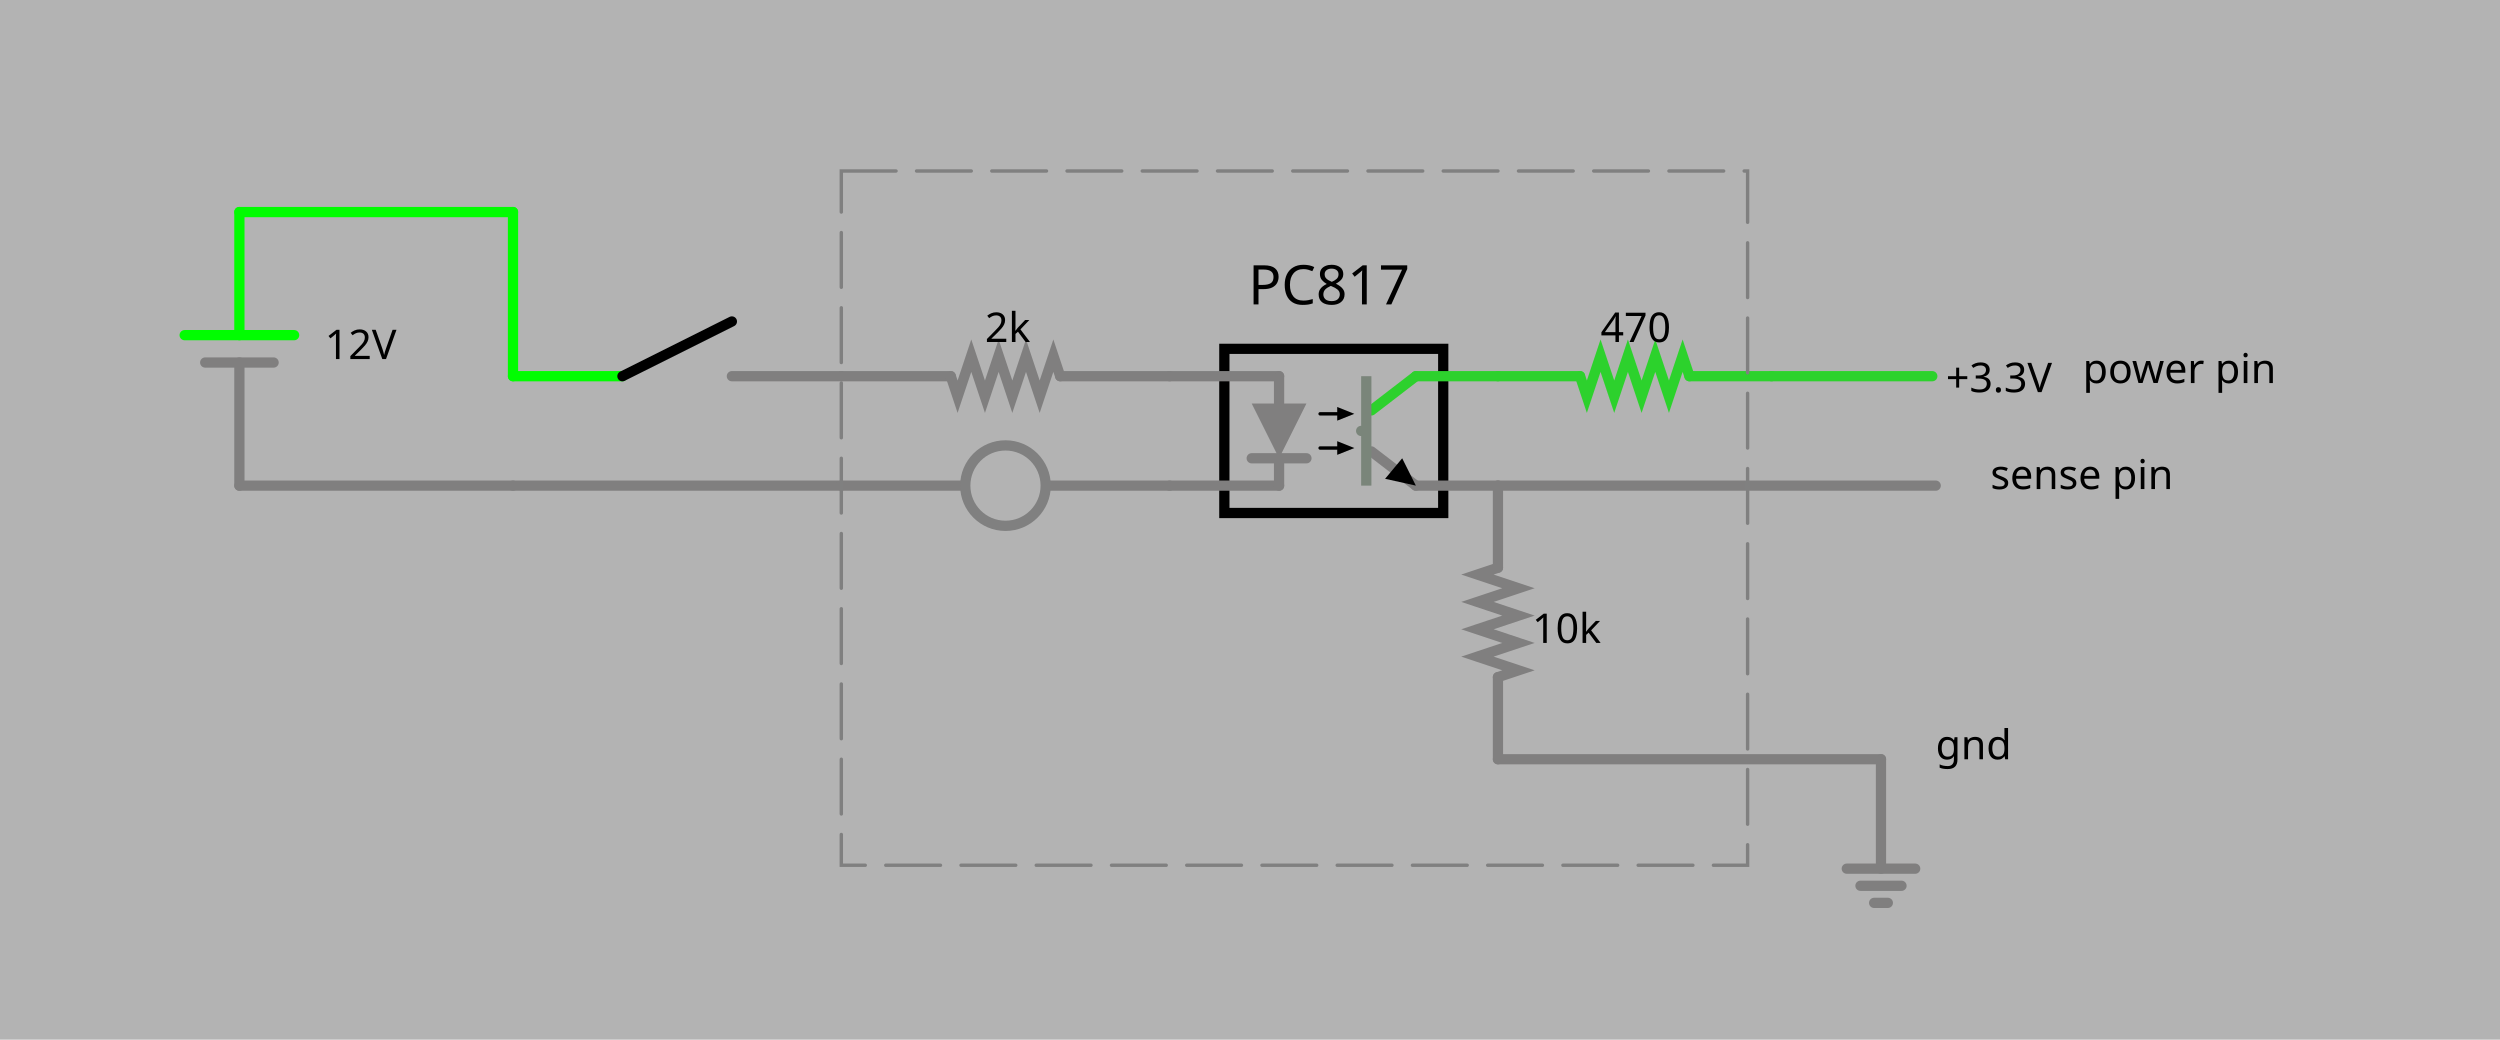
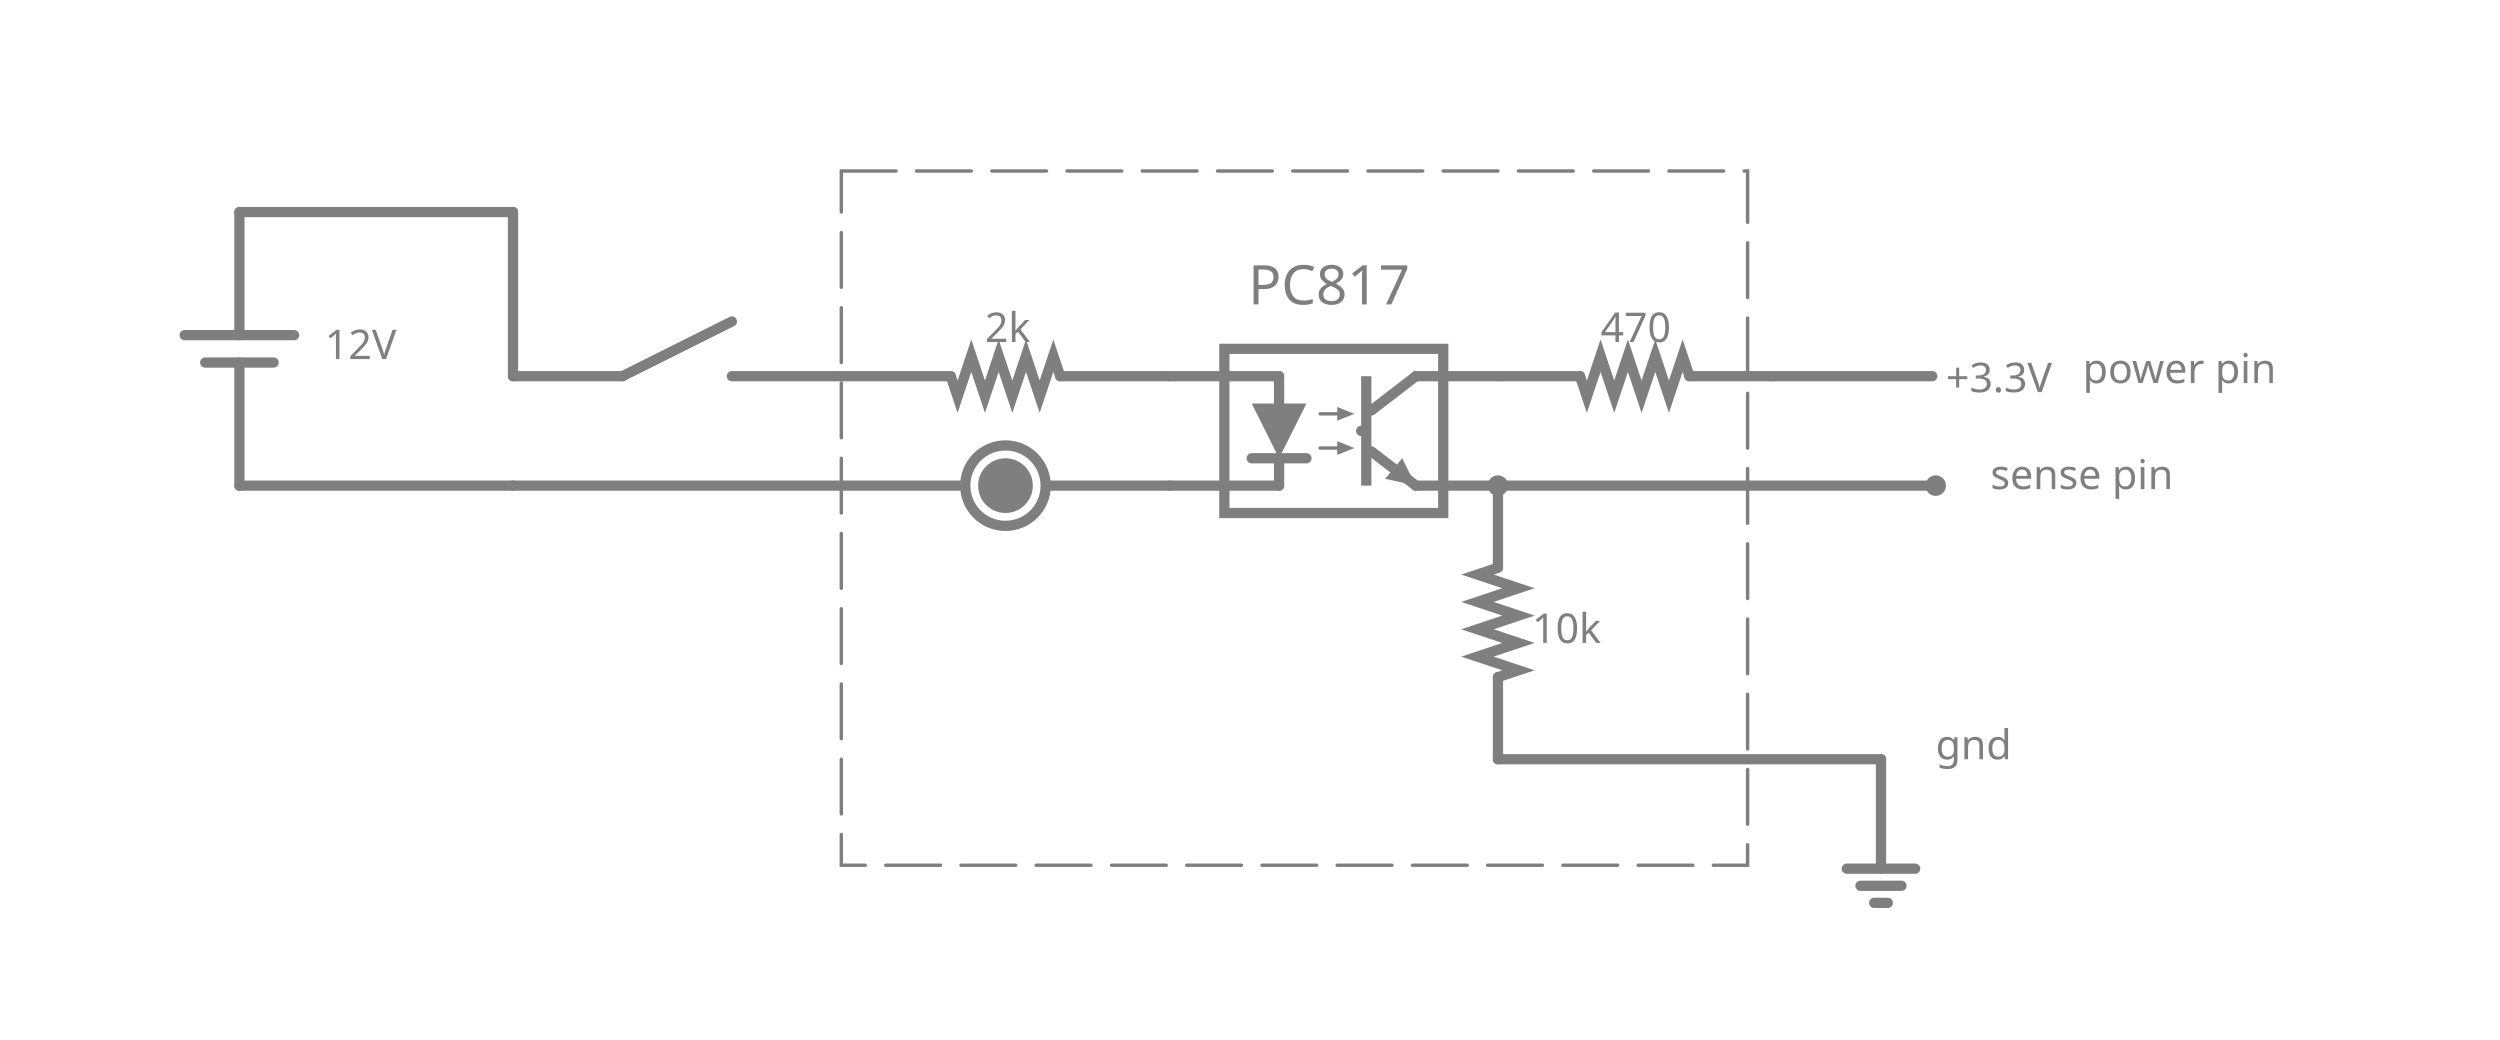
- <svg xmlns="http://www.w3.org/2000/svg" id="svg173" height="304" width="731" version="1.1">
-   <defs id="defs17">
-     <linearGradient gradientUnits="userSpaceOnUse" y2="0px" y1="0px" x2="32px" x1="0px" id="JABgwvLzSkUP">
-       <stop id="stop2" stop-color="#807f7f" offset="0" />
-       <stop id="stop4" stop-color="#807f7f" offset="1" />
-     </linearGradient>
-     <linearGradient gradientUnits="userSpaceOnUse" y2="0px" y1="0px" x2="32px" x1="0px" id="JpTesFysEclh">
-       <stop id="stop7" stop-color="#2dd12d" offset="0" />
-       <stop id="stop9" stop-color="#2cd22c" offset="1" />
-     </linearGradient>
-     <linearGradient gradientUnits="userSpaceOnUse" y2="0px" y1="0px" x2="32px" x1="0px" id="LkDbvrStMWrf">
-       <stop id="stop12" stop-color="#807f7f" offset="0" />
-       <stop id="stop14" stop-color="#807f7f" offset="1" />
+ <svg xmlns="http://www.w3.org/2000/svg" width="731" height="304" version="1.1">
+   <path d="m569 142a3 3 0 1 1 0-2e-5z" fill="#7f7f7f" paint-order="stroke fill markers" />
+   <defs>
+     <linearGradient id="JABgwvLzSkUP" x2="32px" gradientUnits="userSpaceOnUse">
+       <stop stop-color="#7f7f7f" offset="0" />
+       <stop stop-color="#7f7f7f" offset="1" />
    </linearGradient>
  </defs>
-   <rect y="0" x="0" height="304" width="731" id="rect1002" style="fill:#b3b3b3;stroke-width:0" />
-   <g id="g171" transform="scale(1,1) translate(-298,-226)">
-     <path id="path19" stroke-dasharray="" stroke-width="3" stroke-miterlimit="10" stroke-linecap="round" d=" M 656 328 L 720 328 L 720 376 L 656 376 Z" paint-order="fill stroke markers" stroke="#000000" fill="none" />
-     <path id="path21" stroke-dasharray="" stroke-width="3" stroke-miterlimit="10" stroke-linecap="round" d=" M 640 336 L 672 336" paint-order="fill stroke markers" stroke="#807f7f" fill="none" />
-     <path id="path23" stroke-dasharray="" stroke-width="3" stroke-miterlimit="10" stroke-linecap="round" d=" M 640 368 L 672 368" paint-order="fill stroke markers" stroke="#807f7f" fill="none" />
-     <path id="path25" stroke-dasharray="" stroke-width="3" stroke-miterlimit="10" stroke-linecap="round" d=" M 736 336 L 712 336" paint-order="fill stroke markers" stroke="#2dd12d" fill="none" />
-     <path id="path27" stroke-dasharray="" stroke-width="3" stroke-miterlimit="10" stroke-linecap="round" d=" M 736 368 L 712 368" paint-order="fill stroke markers" stroke="#807f7f" fill="none" />
-     <path id="path29" stroke-dasharray="" stroke-width="3" stroke-miterlimit="10" stroke-linecap="round" d=" M 672 336 L 672 344" paint-order="fill stroke markers" stroke="#807f7f" fill="none" />
-     <path id="path31" stroke-dasharray="" stroke-width="3" stroke-miterlimit="10" stroke-linecap="round" d=" M 672 360 L 672 368" paint-order="fill stroke markers" stroke="#807f7f" fill="none" />
-     <path id="path33" d=" M 680 344 L 664 344 L 672 360 Z" paint-order="stroke fill markers" stroke="none" fill="#807f7f" />
-     <path id="path35" stroke-dasharray="" stroke-width="3" stroke-miterlimit="10" stroke-linecap="round" d=" M 680 360 L 664 360" paint-order="fill stroke markers" stroke="#807f7f" fill="none" />
-     <path id="path37" stroke-dasharray="" stroke-width="3" stroke-miterlimit="10" stroke-linecap="round" d=" M 712 336 L 699 346" paint-order="fill stroke markers" stroke="#2dd12d" fill="none" />
-     <path id="path39" stroke-dasharray="" stroke-width="3" stroke-miterlimit="10" stroke-linecap="round" d=" M 712 368 L 699 358" paint-order="fill stroke markers" stroke="#807f7f" fill="none" />
-     <path id="path41" d=" M 712 368 L 708 360 L 703 366 Z" paint-order="stroke fill markers" stroke="none" fill="#000000" />
-     <path id="path43" stroke-dasharray="" stroke-width="3" stroke-miterlimit="10" stroke-linecap="round" d=" M 696 352 L 696 352" paint-order="fill stroke markers" stroke="#7a857a" fill="none" />
-     <path id="path45" d=" M 696 336 L 699 336 L 699 368 L 696 368 Z" paint-order="stroke fill markers" stroke="none" fill="#7a857a" />
-     <path id="path47" d=" M 694 347 L 689 345 L 689 349 Z" paint-order="stroke fill markers" stroke="none" fill="#000000" />
-     <path id="path49" stroke-dasharray="" stroke-miterlimit="10" stroke-linecap="round" d=" M 684 347 L 689 347" paint-order="fill stroke markers" stroke="#000000" fill="none" />
-     <path id="path51" d=" M 694 357 L 689 355 L 689 359 Z" paint-order="stroke fill markers" stroke="none" fill="#000000" />
-     <path id="path53" stroke-dasharray="" stroke-miterlimit="10" stroke-linecap="round" d=" M 684 357 L 689 357" paint-order="fill stroke markers" stroke="#000000" fill="none" />
-     <path id="path55" stroke-dasharray="" stroke-width="3" stroke-miterlimit="10" stroke-linecap="round" d=" M 448 336 L 480 336" paint-order="fill stroke markers" stroke="#01fd01" fill="none" />
-     <path id="path57" stroke-dasharray="" stroke-width="3" stroke-miterlimit="10" stroke-linecap="round" d=" M 512 336 L 544 336" paint-order="fill stroke markers" stroke="#807f7f" fill="none" />
-     <path id="path59" stroke-dasharray="" stroke-width="3" stroke-miterlimit="10" stroke-linecap="round" d=" M 480 336 L 512 320" paint-order="fill stroke markers" stroke="#000000" fill="none" />
-     <path id="path61" stroke-dasharray="" stroke-width="3" stroke-miterlimit="10" stroke-linecap="round" d=" M 448 368 L 544 368" paint-order="fill stroke markers" stroke="#807f7f" fill="none" />
-     <text id="text63" dominant-baseline="alphabetic" text-anchor="start" y="362" x="496" text-decoration="normal" font-weight="normal" font-style="normal" font-size="12px" font-family="sans-serif" stroke="none" fill="#000000" />
-     <path id="path65" stroke-dasharray="" stroke-width="3" stroke-miterlimit="10" stroke-linecap="round" d=" M 544 336 L 576 336" paint-order="fill stroke markers" stroke="#807f7f" fill="none" />
-     <path id="path67" stroke-dasharray="" stroke-width="3" stroke-miterlimit="10" stroke-linecap="round" d=" M 608 336 L 640 336" paint-order="fill stroke markers" stroke="#807f7f" fill="none" />
-     <g id="g71" transform="matrix(1,0,0,1,576,336)">
-       <path id="path69" stroke-dasharray="" stroke-width="3" stroke-miterlimit="10" stroke-linecap="round" d=" M 0 0 L 2 6 L 6 -6 L 10 6 L 14 -6 L 18 6 L 22 -6 L 26 6 L 30 -6 L 32 0" paint-order="fill stroke markers" stroke="url(#JABgwvLzSkUP)" fill="none" />
+   <g fill="none" stroke="#7f7f7f" stroke-linecap="round" stroke-miterlimit="10" stroke-width="3">
+     <path d="m358 102h64v48h-64z" paint-order="fill stroke markers" />
+     <path d="m342 110h32" paint-order="fill stroke markers" />
+     <path d="m342 142h32" paint-order="fill stroke markers" />
+     <path d="m438 110h-24" paint-order="fill stroke markers" />
+     <path d="m438 142h-24" paint-order="fill stroke markers" />
+     <path d="m374 110v8" paint-order="fill stroke markers" />
+     <path d="m374 134v8" paint-order="fill stroke markers" />
+   </g>
+   <path d="m382 118h-16l8 16z" fill="#7f7f7f" paint-order="stroke fill markers" />
+   <g fill="none" stroke="#7f7f7f" stroke-linecap="round" stroke-miterlimit="10" stroke-width="3">
+     <path d="m382 134h-16" paint-order="fill stroke markers" />
+     <path d="m414 110-13 10" paint-order="fill stroke markers" />
+     <path d="m414 142-13-10" paint-order="fill stroke markers" />
+   </g>
+   <path d="m414 142-4-8-5 6z" fill="#7f7f7f" paint-order="stroke fill markers" />
+   <path d="m398 126v0" fill="none" stroke="#7f7f7f" stroke-linecap="round" stroke-miterlimit="10" stroke-width="3" paint-order="fill stroke markers" />
+   <path d="m398 110h3v32h-3z" fill="#7f7f7f" paint-order="stroke fill markers" />
+   <path d="m396 121-5-2v4z" fill="#7f7f7f" paint-order="stroke fill markers" />
+   <path d="m386 121h5" fill="none" stroke="#7f7f7f" stroke-linecap="round" stroke-miterlimit="10" paint-order="fill stroke markers" />
+   <path d="m396 131-5-2v4z" fill="#7f7f7f" paint-order="stroke fill markers" />
+   <g fill="none" stroke="#7f7f7f" stroke-linecap="round" stroke-miterlimit="10">
+     <path d="m386 131h5" paint-order="fill stroke markers" />
+     <g stroke-width="3">
+       <path d="m150 110h32" paint-order="fill stroke markers" />
+       <path d="m214 110h32" paint-order="fill stroke markers" />
+       <path d="m182 110 32-16" paint-order="fill stroke markers" />
+       <path d="m150 142h96" paint-order="fill stroke markers" />
    </g>
-     <text id="text73" dominant-baseline="alphabetic" text-anchor="start" y="326" x="586" text-decoration="normal" font-weight="normal" font-style="normal" font-size="12px" font-family="sans-serif" stroke="none" fill="#000000">2k</text>
-     <path id="path75" stroke-dasharray="" stroke-width="3" stroke-miterlimit="10" stroke-linecap="round" d=" M 736 336 L 760 336" paint-order="fill stroke markers" stroke="#2dd12d" fill="none" />
-     <path id="path77" stroke-dasharray="" stroke-width="3" stroke-miterlimit="10" stroke-linecap="round" d=" M 792 336 L 816 336" paint-order="fill stroke markers" stroke="#2cd22c" fill="none" />
-     <g id="g81" transform="matrix(1,0,0,1,760,336)">
-       <path id="path79" stroke-dasharray="" stroke-width="3" stroke-miterlimit="10" stroke-linecap="round" d=" M 0 0 L 2 6 L 6 -6 L 10 6 L 14 -6 L 18 6 L 22 -6 L 26 6 L 30 -6 L 32 0" paint-order="fill stroke markers" stroke="url(#JpTesFysEclh)" fill="none" />
+   </g>
+   <text x="198" y="136" dominant-baseline="alphabetic" fill="#7f7f7f" font-family="sans-serif" font-size="12px" text-decoration="normal" />
+   <path d="m246 110h32" fill="none" stroke="#7f7f7f" stroke-linecap="round" stroke-miterlimit="10" stroke-width="3" paint-order="fill stroke markers" />
+   <path d="m310 110h32" fill="none" stroke="#7f7f7f" stroke-linecap="round" stroke-miterlimit="10" stroke-width="3" paint-order="fill stroke markers" />
+   <g transform="translate(278,110)">
+     <path d="m0 0 2 6 4-12 4 12 4-12 4 12 4-12 4 12 4-12 2 6" fill="none" stroke="url(#JABgwvLzSkUP)" stroke-linecap="round" stroke-miterlimit="10" stroke-width="3" paint-order="fill stroke markers" />
+   </g>
+   <text x="288" y="100" dominant-baseline="alphabetic" fill="#7f7f7f" font-family="sans-serif" font-size="12px" text-decoration="normal">2k</text>
+   <path d="m438 110h24" fill="none" stroke="#7f7f7f" stroke-linecap="round" stroke-miterlimit="10" stroke-width="3" paint-order="fill stroke markers" />
+   <path d="m494 110h24" fill="none" stroke="#7f7f7f" stroke-linecap="round" stroke-miterlimit="10" stroke-width="3" paint-order="fill stroke markers" />
+   <g transform="translate(462,110)">
+     <path d="m0 0 2 6 4-12 4 12 4-12 4 12 4-12 4 12 4-12 2 6" fill="none" stroke="url(#JABgwvLzSkUP)" stroke-linecap="round" stroke-miterlimit="10" stroke-width="3" paint-order="fill stroke markers" />
+   </g>
+   <text x="468" y="100" dominant-baseline="alphabetic" fill="#7f7f7f" font-family="sans-serif" font-size="12px" text-decoration="normal">470</text>
+   <path d="m438 142v24" fill="none" stroke="#7f7f7f" stroke-linecap="round" stroke-miterlimit="10" stroke-width="3" paint-order="fill stroke markers" />
+   <path d="m438 198v24" fill="none" stroke="#7f7f7f" stroke-linecap="round" stroke-miterlimit="10" stroke-width="3" paint-order="fill stroke markers" />
+   <g transform="rotate(90,136,302)">
+     <path d="m0 0 2 6 4-12 4 12 4-12 4 12 4-12 4 12 4-12 2 6" fill="none" stroke="url(#JABgwvLzSkUP)" stroke-linecap="round" stroke-miterlimit="10" stroke-width="3" paint-order="fill stroke markers" />
+   </g>
+   <text x="448" y="188" dominant-baseline="alphabetic" fill="#7f7f7f" font-family="sans-serif" font-size="12px" text-decoration="normal">10k</text>
+   <path d="m438 222h112" fill="none" stroke="#7f7f7f" stroke-linecap="round" stroke-miterlimit="10" stroke-width="3" paint-order="fill stroke markers" />
+   <text x="494" y="216" dominant-baseline="alphabetic" fill="#7f7f7f" font-family="sans-serif" font-size="12px" text-decoration="normal" />
+   <path d="m438 142h128" fill="none" stroke="#7f7f7f" stroke-linecap="round" stroke-miterlimit="10" stroke-width="3" paint-order="fill stroke markers" />
+   <text x="502" y="136" dominant-baseline="alphabetic" fill="#7f7f7f" font-family="sans-serif" font-size="12px" text-decoration="normal" />
+   <path d="m518 110h47" fill="none" stroke="#7f7f7f" stroke-linecap="round" stroke-miterlimit="10" stroke-width="3" paint-order="fill stroke markers" />
+   <g transform="translate(-298,-226)">
+     <text x="867" y="336" dominant-baseline="central" fill="#7f7f7f" font-family="sans-serif" font-size="12px" text-decoration="normal">+3.3V</text>
+   </g>
+   <g fill="none" stroke="#7f7f7f" stroke-linecap="round" stroke-miterlimit="10" stroke-width="3">
+     <path d="m342 142h-36" paint-order="fill stroke markers" />
+     <path d="m282 142h-36" paint-order="fill stroke markers" />
+     <path d="m305.76 142a11.76 11.76 0 1 1-1e-5 -0.012" paint-order="fill stroke markers" />
+   </g>
+   <path d="m302 142a8 8 0 1 1 0-4e-5z" fill="#7f7f7f" paint-order="stroke fill markers" />
+   <g transform="translate(-298,-226)">
+     <text x="663" y="315" dominant-baseline="alphabetic" fill="#7f7f7f" font-family="sans-serif" font-size="16px" text-decoration="normal">PC817</text>
+   </g>
+   <g transform="translate(-298,-226)">
+     <text x="880" y="369" dominant-baseline="alphabetic" fill="#7f7f7f" font-family="sans-serif" font-size="12px" text-decoration="normal">sense pin</text>
+   </g>
+   <g transform="translate(-298,-226)">
+     <text x="864" y="448" dominant-baseline="alphabetic" fill="#7f7f7f" font-family="sans-serif" font-size="12px" text-decoration="normal">gnd</text>
+   </g>
+   <g fill="none" stroke="#7f7f7f" stroke-linecap="round" stroke-miterlimit="10">
+     <g stroke-width="3">
+       <path d="m550 222v32" paint-order="fill stroke markers" />
+       <path d="m560 254h-20" paint-order="fill stroke markers" />
+       <path d="m556 259h-12" paint-order="fill stroke markers" />
+       <path d="m552 264h-4" paint-order="fill stroke markers" />
    </g>
-     <text id="text83" dominant-baseline="alphabetic" text-anchor="start" y="326" x="766" text-decoration="normal" font-weight="normal" font-style="normal" font-size="12px" font-family="sans-serif" stroke="none" fill="#000000">470</text>
-     <path id="path85" stroke-dasharray="" stroke-width="3" stroke-miterlimit="10" stroke-linecap="round" d=" M 736 368 L 736 392" paint-order="fill stroke markers" stroke="#807f7f" fill="none" />
-     <path id="path87" stroke-dasharray="" stroke-width="3" stroke-miterlimit="10" stroke-linecap="round" d=" M 736 424 L 736 448" paint-order="fill stroke markers" stroke="#807f7f" fill="none" />
-     <g id="g91" transform="matrix(0,1,-1,0,736,392)">
-       <path id="path89" stroke-dasharray="" stroke-width="3" stroke-miterlimit="10" stroke-linecap="round" d=" M 0 0 L 2 6 L 6 -6 L 10 6 L 14 -6 L 18 6 L 22 -6 L 26 6 L 30 -6 L 32 0" paint-order="fill stroke markers" stroke="url(#LkDbvrStMWrf)" fill="none" />
-     </g>
-     <text id="text93" dominant-baseline="alphabetic" text-anchor="start" y="414" x="746" text-decoration="normal" font-weight="normal" font-style="normal" font-size="12px" font-family="sans-serif" stroke="none" fill="#000000">10k</text>
-     <path id="path95" stroke-dasharray="" stroke-width="3" stroke-miterlimit="10" stroke-linecap="round" d=" M 736 448 L 848 448" paint-order="fill stroke markers" stroke="#807f7f" fill="none" />
-     <text id="text97" dominant-baseline="alphabetic" text-anchor="start" y="442" x="792" text-decoration="normal" font-weight="normal" font-style="normal" font-size="12px" font-family="sans-serif" stroke="none" fill="#000000" />
-     <path id="path99" stroke-dasharray="" stroke-width="3" stroke-miterlimit="10" stroke-linecap="round" d=" M 736 368 L 864 368" paint-order="fill stroke markers" stroke="#807f7f" fill="none" />
-     <text id="text101" dominant-baseline="alphabetic" text-anchor="start" y="362" x="800" text-decoration="normal" font-weight="normal" font-style="normal" font-size="12px" font-family="sans-serif" stroke="none" fill="#000000" />
-     <path id="path103" stroke-dasharray="" stroke-width="3" stroke-miterlimit="10" stroke-linecap="round" d=" M 816 336 L 863 336" paint-order="fill stroke markers" stroke="#2cd22c" fill="none" />
-     <g id="g107">
-       <text id="text105" dominant-baseline="central" text-anchor="start" y="336" x="867" text-decoration="normal" font-weight="normal" font-style="normal" font-size="12px" font-family="sans-serif" stroke="none" fill="#000000">+3.3V</text>
-     </g>
-     <path id="path109" stroke-dasharray="" stroke-width="3" stroke-miterlimit="10" stroke-linecap="round" d=" M 640 368 L 604 368" paint-order="fill stroke markers" stroke="#807f7f" fill="none" />
-     <path id="path111" stroke-dasharray="" stroke-width="3" stroke-miterlimit="10" stroke-linecap="round" d=" M 580 368 L 544 368" paint-order="fill stroke markers" stroke="#807f7f" fill="none" />
-     <path id="path113" stroke-dasharray="" stroke-width="3" stroke-miterlimit="10" stroke-linecap="round" d=" M 603.76 368 A 11.76 11.76 0 1 1 603.76 367.988" paint-order="fill stroke markers" stroke="#808080" fill="none" />
-     <path id="path115" d=" M 600 368 A 8 8 0 1 1 600 368 Z" paint-order="stroke fill markers" stroke="none" fill="#000000" />
-     <g id="g119">
-       <text id="text117" dominant-baseline="alphabetic" text-anchor="start" y="315" x="663" text-decoration="normal" font-weight="normal" font-style="normal" font-size="16px" font-family="sans-serif" stroke="none" fill="#000000">PC817</text>
-     </g>
-     <g id="g123">
-       <text id="text121" dominant-baseline="alphabetic" text-anchor="start" y="369" x="880" text-decoration="normal" font-weight="normal" font-style="normal" font-size="12px" font-family="sans-serif" stroke="none" fill="#000000">sense pin</text>
-     </g>
-     <g id="g127">
-       <text id="text125" dominant-baseline="alphabetic" text-anchor="start" y="448" x="864" text-decoration="normal" font-weight="normal" font-style="normal" font-size="12px" font-family="sans-serif" stroke="none" fill="#000000">gnd</text>
-     </g>
-     <path id="path129" stroke-dasharray="" stroke-width="3" stroke-miterlimit="10" stroke-linecap="round" d=" M 848 448 L 848 480" paint-order="fill stroke markers" stroke="#807f7f" fill="none" />
-     <path id="path131" stroke-dasharray="" stroke-width="3" stroke-miterlimit="10" stroke-linecap="round" d=" M 858 480 L 838 480" paint-order="fill stroke markers" stroke="#807f7f" fill="none" />
-     <path id="path133" stroke-dasharray="" stroke-width="3" stroke-miterlimit="10" stroke-linecap="round" d=" M 854 485 L 842 485" paint-order="fill stroke markers" stroke="#807f7f" fill="none" />
-     <path id="path135" stroke-dasharray="" stroke-width="3" stroke-miterlimit="10" stroke-linecap="round" d=" M 850 490 L 846 490" paint-order="fill stroke markers" stroke="#807f7f" fill="none" />
-     <rect id="rect137" stroke-dasharray="16,6" stroke-miterlimit="10" stroke-linecap="round" height="203" width="265" y="276" x="544" stroke="#808080" fill="none" />
-     <g id="g141">
-       <text id="text139" dominant-baseline="alphabetic" text-anchor="start" y="338" x="907" text-decoration="normal" font-weight="normal" font-style="normal" font-size="12px" font-family="sans-serif" stroke="none" fill="#000000">power pin</text>
-     </g>
-     <path id="path143" stroke-width="3" stroke-miterlimit="10" stroke-linecap="round" d=" M 368 368 L 368 332" paint-order="fill stroke markers" stroke="#807f7f" fill="none" />
-     <path id="path145" stroke-width="3" stroke-miterlimit="10" stroke-linecap="round" d=" M 368 324 L 368 288" paint-order="fill stroke markers" stroke="#01fd01" fill="none" />
-     <path id="path147" stroke-width="3" stroke-miterlimit="10" stroke-linecap="round" d=" M 358 332 L 378 332" paint-order="fill stroke markers" stroke="#807f7f" fill="none" />
-     <path id="path149" stroke-width="3" stroke-miterlimit="10" stroke-linecap="round" d=" M 352 324 L 384 324" paint-order="fill stroke markers" stroke="#01fd01" fill="none" />
-     <path id="path151" stroke-width="3" stroke-miterlimit="10" stroke-linecap="round" d=" M 368 288 L 448 288" paint-order="fill stroke markers" stroke="#01fd01" fill="none" />
-     <text id="text153" dominant-baseline="alphabetic" text-anchor="start" y="282" x="408" text-decoration="normal" font-weight="normal" font-style="normal" font-size="12px" font-family="sans-serif" stroke="none" fill="#000000" />
-     <path id="path155" stroke-width="3" stroke-miterlimit="10" stroke-linecap="round" d=" M 448 288 L 448 336" paint-order="fill stroke markers" stroke="#01fd01" fill="none" />
-     <text id="text157" dominant-baseline="alphabetic" text-anchor="start" y="318" x="454" text-decoration="normal" font-weight="normal" font-style="normal" font-size="12px" font-family="sans-serif" stroke="none" fill="#000000" />
-     <path id="path159" stroke-width="3" stroke-miterlimit="10" stroke-linecap="round" d=" M 368 368 L 448 368" paint-order="fill stroke markers" stroke="#807f7f" fill="none" />
-     <text id="text161" dominant-baseline="alphabetic" text-anchor="start" y="362" x="408" text-decoration="normal" font-weight="normal" font-style="normal" font-size="12px" font-family="sans-serif" stroke="none" fill="#000000" />
-     <g id="g165">
-       <text id="text163" dominant-baseline="alphabetic" text-anchor="start" y="331" x="393" text-decoration="normal" font-weight="normal" font-style="normal" font-size="12px" font-family="sans-serif" stroke="none" fill="#000000">12V</text>
-     </g>
-     <path id="path167" d=" M 739 368 A 3 3 0 1 1 739 368 Z" paint-order="stroke fill markers" stroke="none" fill="#000000" />
-     <path id="path169" d=" M 867 368 A 3 3 0 1 1 867 368 Z" paint-order="stroke fill markers" stroke="none" fill="#000000" />
+     <rect x="246" y="50" width="265" height="203" stroke-dasharray="16, 6" />
  </g>
+   <g transform="translate(-298,-226)">
+     <text x="907" y="338" dominant-baseline="alphabetic" fill="#7f7f7f" font-family="sans-serif" font-size="12px" text-decoration="normal">power pin</text>
+   </g>
+   <g fill="none" stroke="#7f7f7f" stroke-linecap="round" stroke-miterlimit="10" stroke-width="3">
+     <path d="m70 142v-36" paint-order="fill stroke markers" />
+     <path d="m70 98v-36" paint-order="fill stroke markers" />
+     <path d="m60 106h20" paint-order="fill stroke markers" />
+     <path d="m54 98h32" paint-order="fill stroke markers" />
+     <path d="m70 62h80" paint-order="fill stroke markers" />
+   </g>
+   <text x="110" y="56" dominant-baseline="alphabetic" fill="#7f7f7f" font-family="sans-serif" font-size="12px" text-decoration="normal" />
+   <path d="m150 62v48" fill="none" stroke="#7f7f7f" stroke-linecap="round" stroke-miterlimit="10" stroke-width="3" paint-order="fill stroke markers" />
+   <text x="156" y="92" dominant-baseline="alphabetic" fill="#7f7f7f" font-family="sans-serif" font-size="12px" text-decoration="normal" />
+   <path d="m70 142h80" fill="none" stroke="#7f7f7f" stroke-linecap="round" stroke-miterlimit="10" stroke-width="3" paint-order="fill stroke markers" />
+   <text x="110" y="136" dominant-baseline="alphabetic" fill="#7f7f7f" font-family="sans-serif" font-size="12px" text-decoration="normal" />
+   <g transform="translate(-298,-226)">
+     <text x="393" y="331" dominant-baseline="alphabetic" fill="#7f7f7f" font-family="sans-serif" font-size="12px" text-decoration="normal">12V</text>
+   </g>
+   <path d="m441 142a3 3 0 1 1 0-2e-5z" fill="#7f7f7f" paint-order="stroke fill markers" />
</svg>
